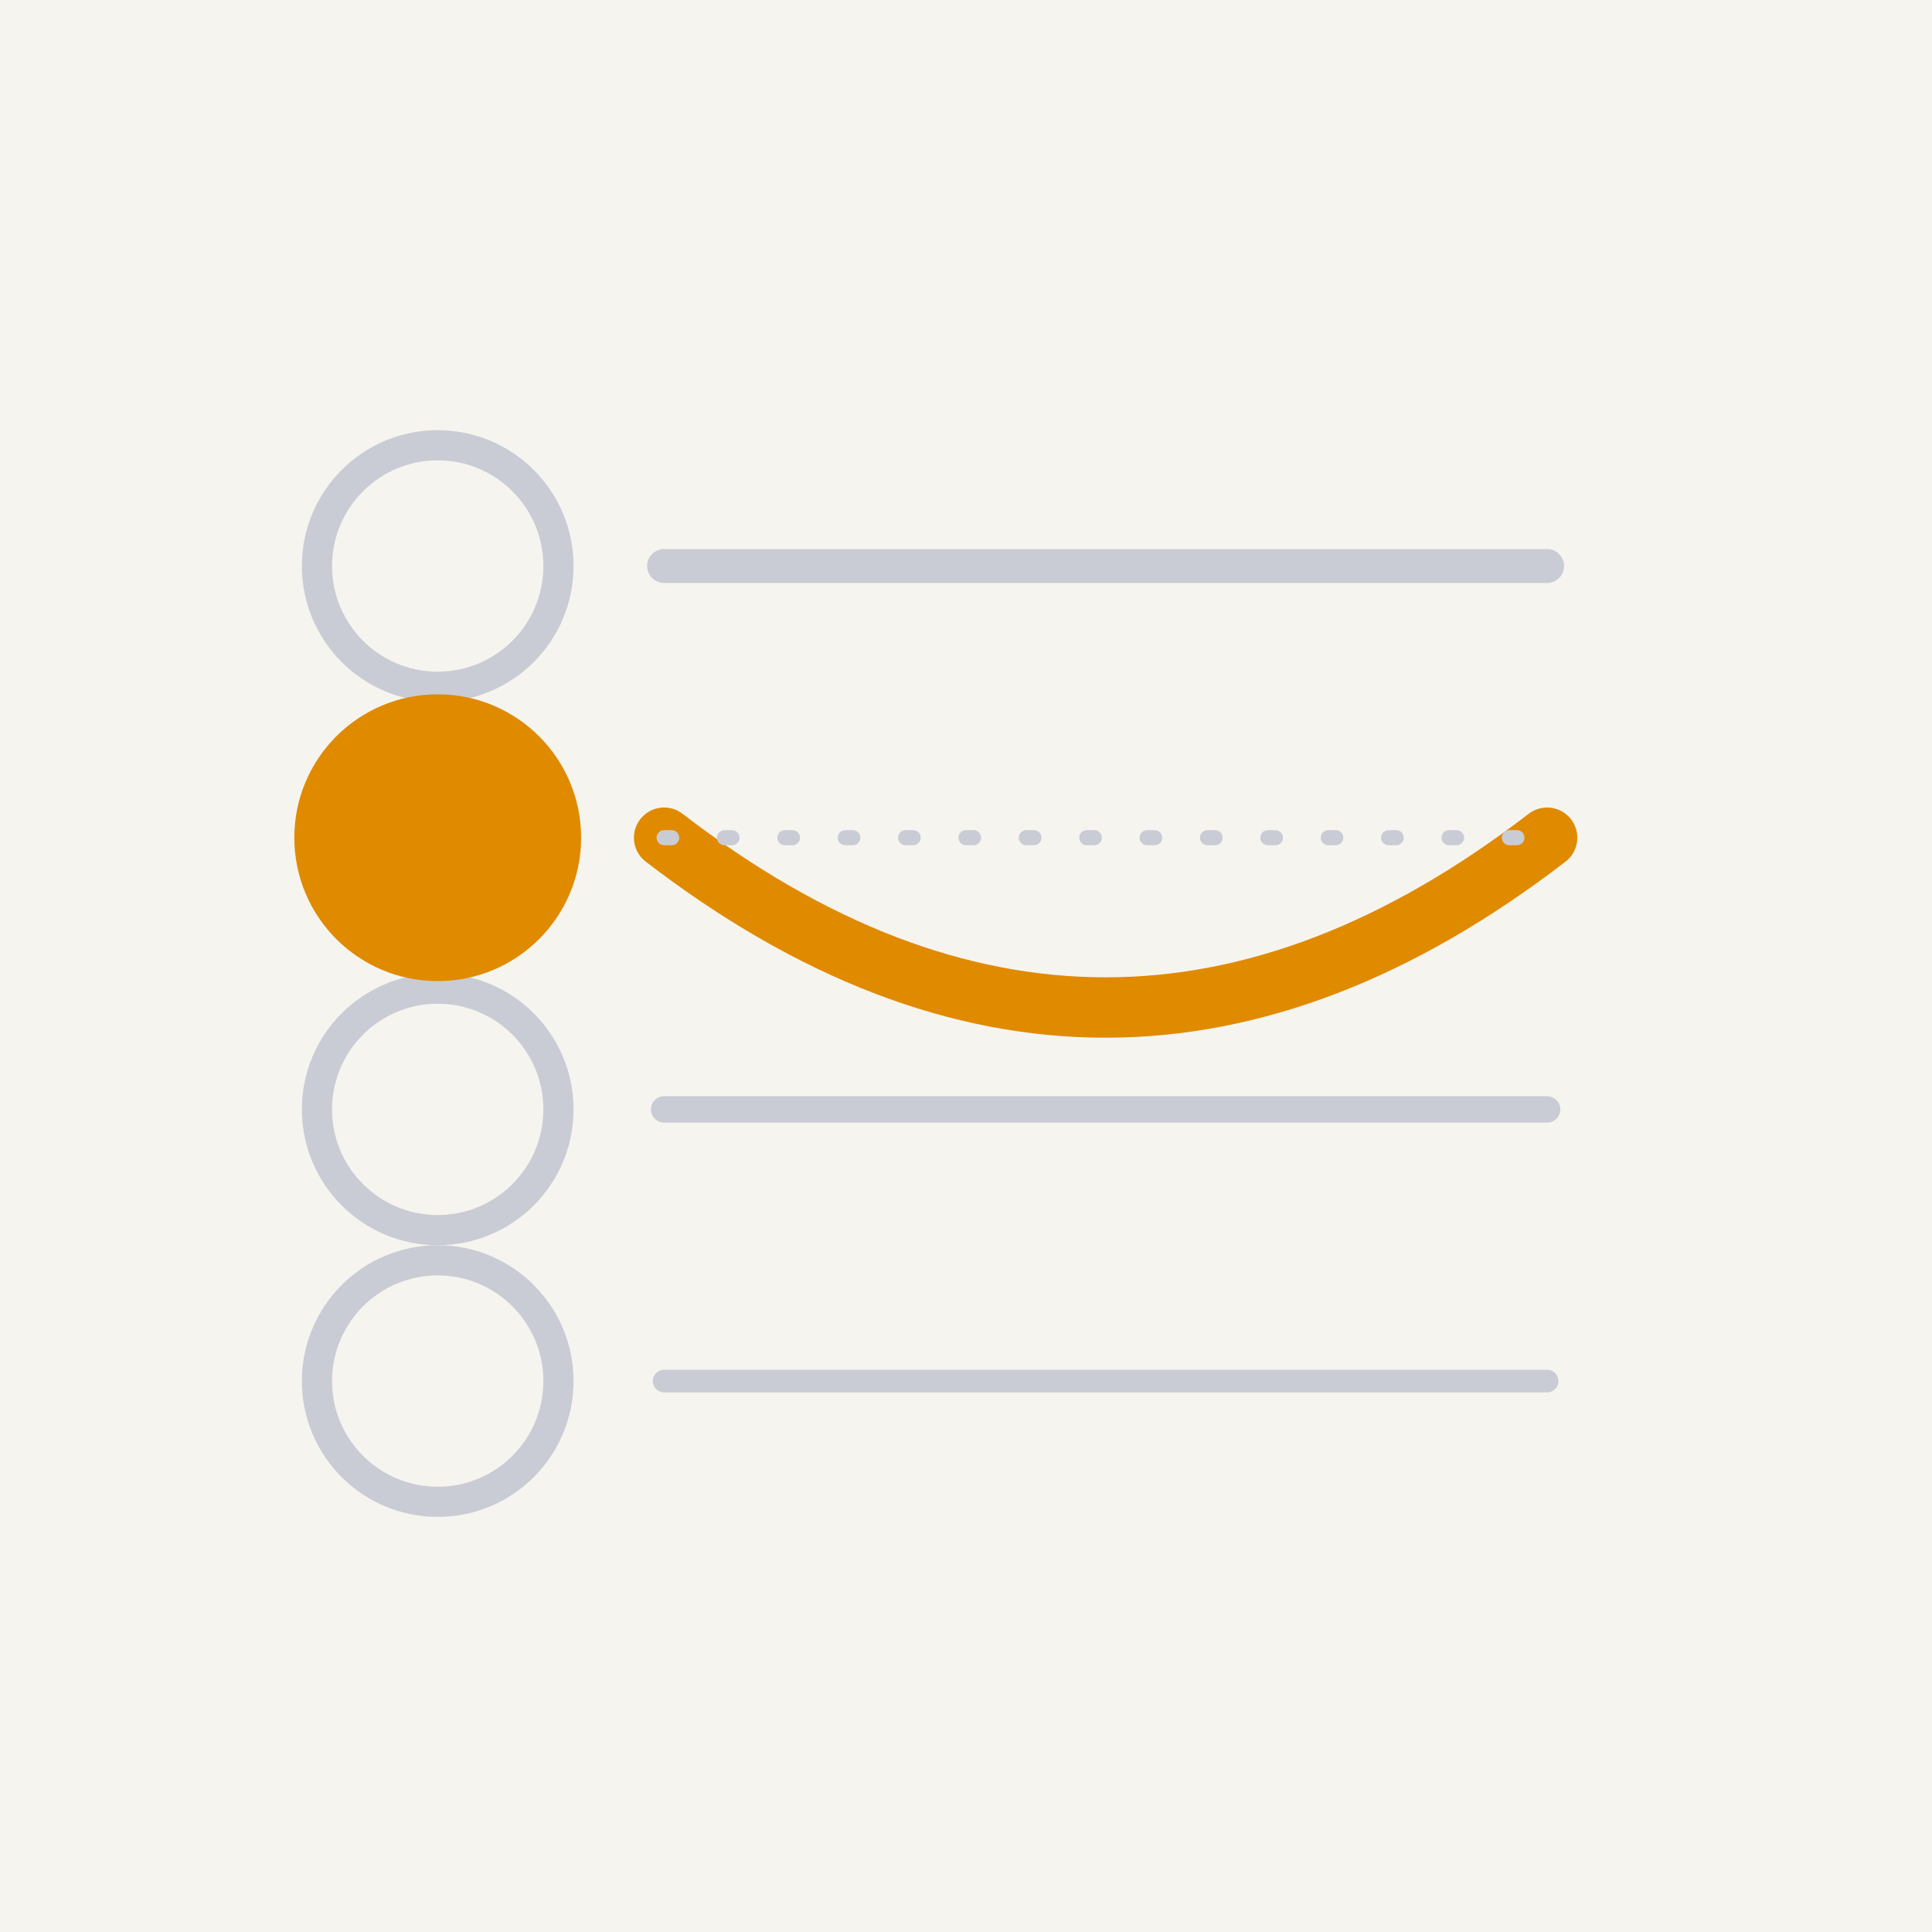
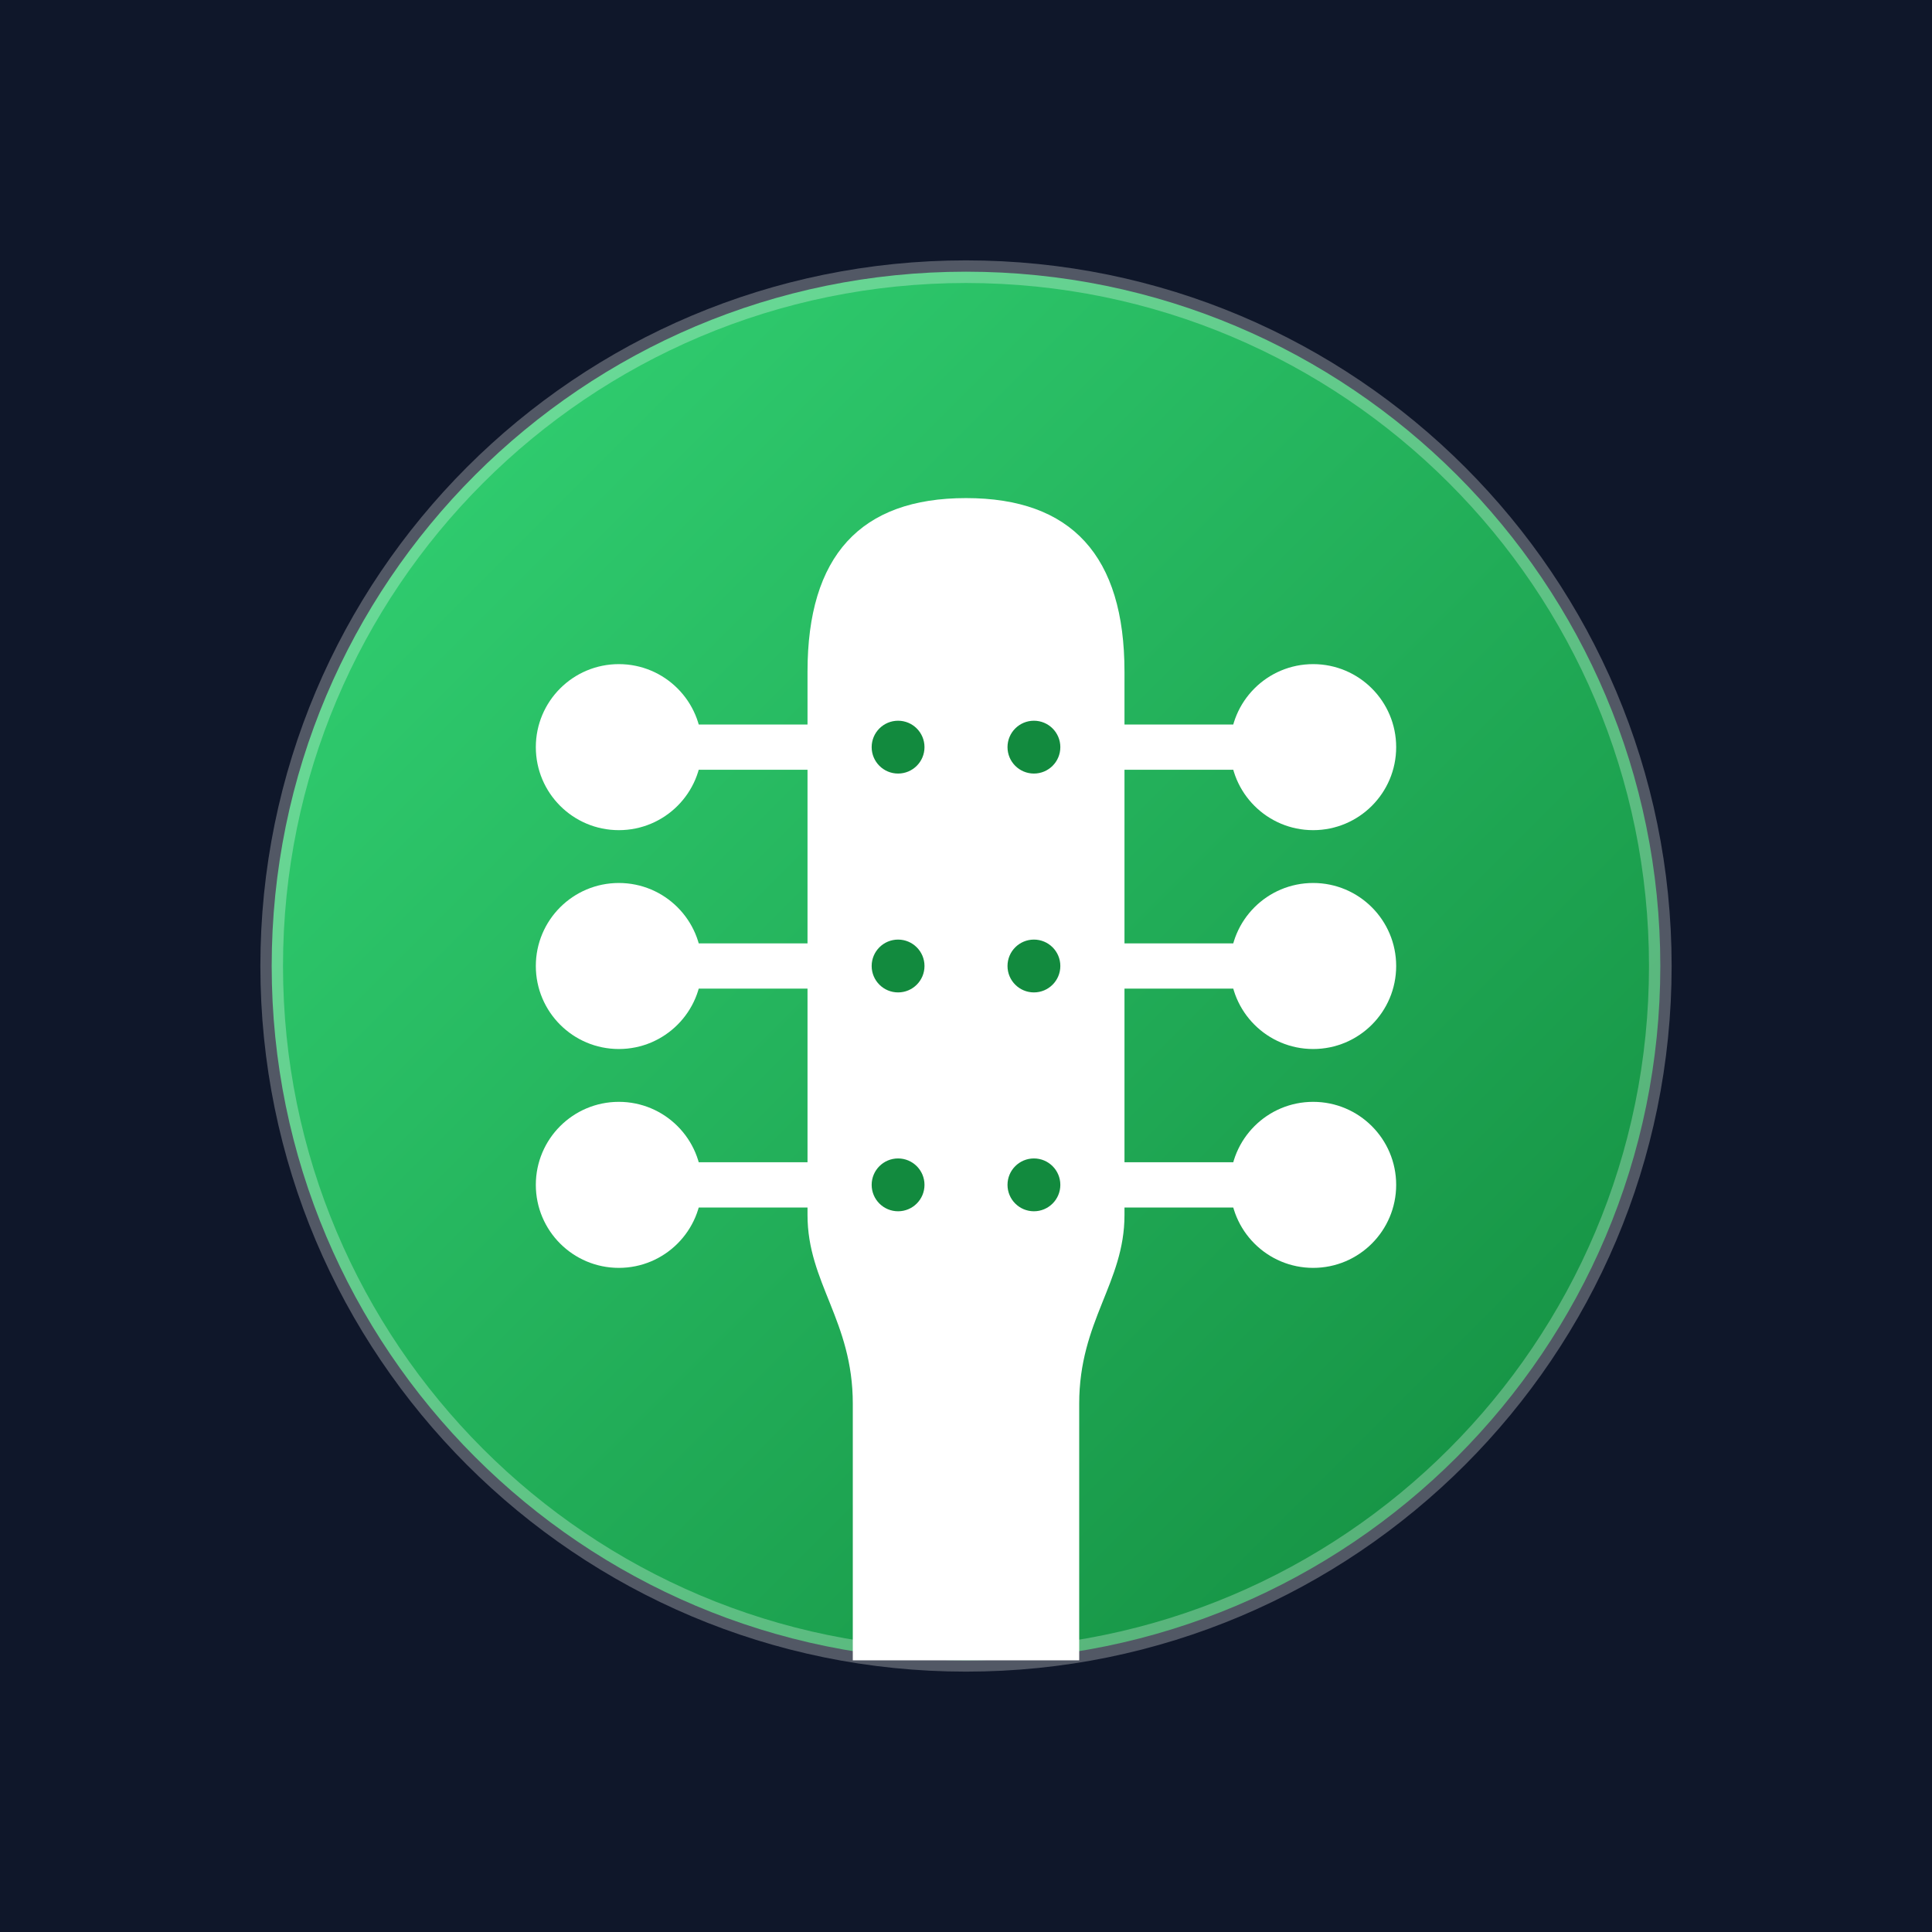
<svg xmlns="http://www.w3.org/2000/svg" viewBox="0 0 512 512" width="512" height="512">
-   <rect width="512" height="512" fill="#F6F4EF" />
-   <g stroke="#C9CCD4" stroke-linecap="round">
-     <line x1="176" y1="150" x2="410" y2="150" stroke-width="9" />
-     <line x1="176" y1="294" x2="410" y2="294" stroke-width="7" />
-     <line x1="176" y1="366" x2="410" y2="366" stroke-width="6" />
+   <defs>
+     <linearGradient id="orb" x1="0" y1="0" x2="1" y2="1">
+       <stop offset="0" stop-color="#34D676" />
+       <stop offset="1" stop-color="#128A3E" />
+     </linearGradient>
+   </defs>
+   <rect width="512" height="512" fill="#0F172A" />
+   <circle cx="256" cy="256" r="184" fill="url(#orb)" />
+   <circle cx="256" cy="256" r="184" fill="none" stroke="#fff" stroke-opacity=".28" stroke-width="6" />
+   <g stroke="#fff" stroke-width="12" stroke-linecap="round">
+     <line x1="222" y1="198" x2="180" y2="198" />
+     <line x1="222" y1="256" x2="180" y2="256" />
+     <line x1="222" y1="314" x2="180" y2="314" />
+     <line x1="290" y1="198" x2="332" y2="198" />
+     <line x1="290" y1="256" x2="332" y2="256" />
+     <line x1="290" y1="314" x2="332" y2="314" />
  </g>
-   <g fill="#F6F4EF" stroke="#C9CCD4" stroke-width="8">
-     <circle cx="116" cy="150" r="32" />
-     <circle cx="116" cy="294" r="32" />
-     <circle cx="116" cy="366" r="32" />
+   <g fill="#fff">
+     <circle cx="164" cy="198" r="22" />
+     <circle cx="164" cy="256" r="22" />
+     <circle cx="164" cy="314" r="22" />
+     <circle cx="348" cy="198" r="22" />
+     <circle cx="348" cy="256" r="22" />
+     <circle cx="348" cy="314" r="22" />
+     <path d="M226 440 L226 372 C226 350 214 340 214 322 L214 178 Q214 132 256 132 Q298 132 298 178 L298 322 C298 340 286 350 286 372 L286 440 Z" />
  </g>
-   <path d="M176 222 Q293 312 410 222" fill="none" stroke="#E08A00" stroke-width="16" stroke-linecap="round" />
-   <line x1="176" y1="222" x2="410" y2="222" stroke="#C9CCD4" stroke-width="4" stroke-dasharray="2 14" stroke-linecap="round" />
-   <circle cx="116" cy="222" r="38" fill="#E08A00" />
+   <g fill="#128A3E">
+     <circle cx="238" cy="198" r="7" />
+     <circle cx="238" cy="256" r="7" />
+     <circle cx="238" cy="314" r="7" />
+     <circle cx="274" cy="198" r="7" />
+     <circle cx="274" cy="256" r="7" />
+     <circle cx="274" cy="314" r="7" />
+   </g>
</svg>
